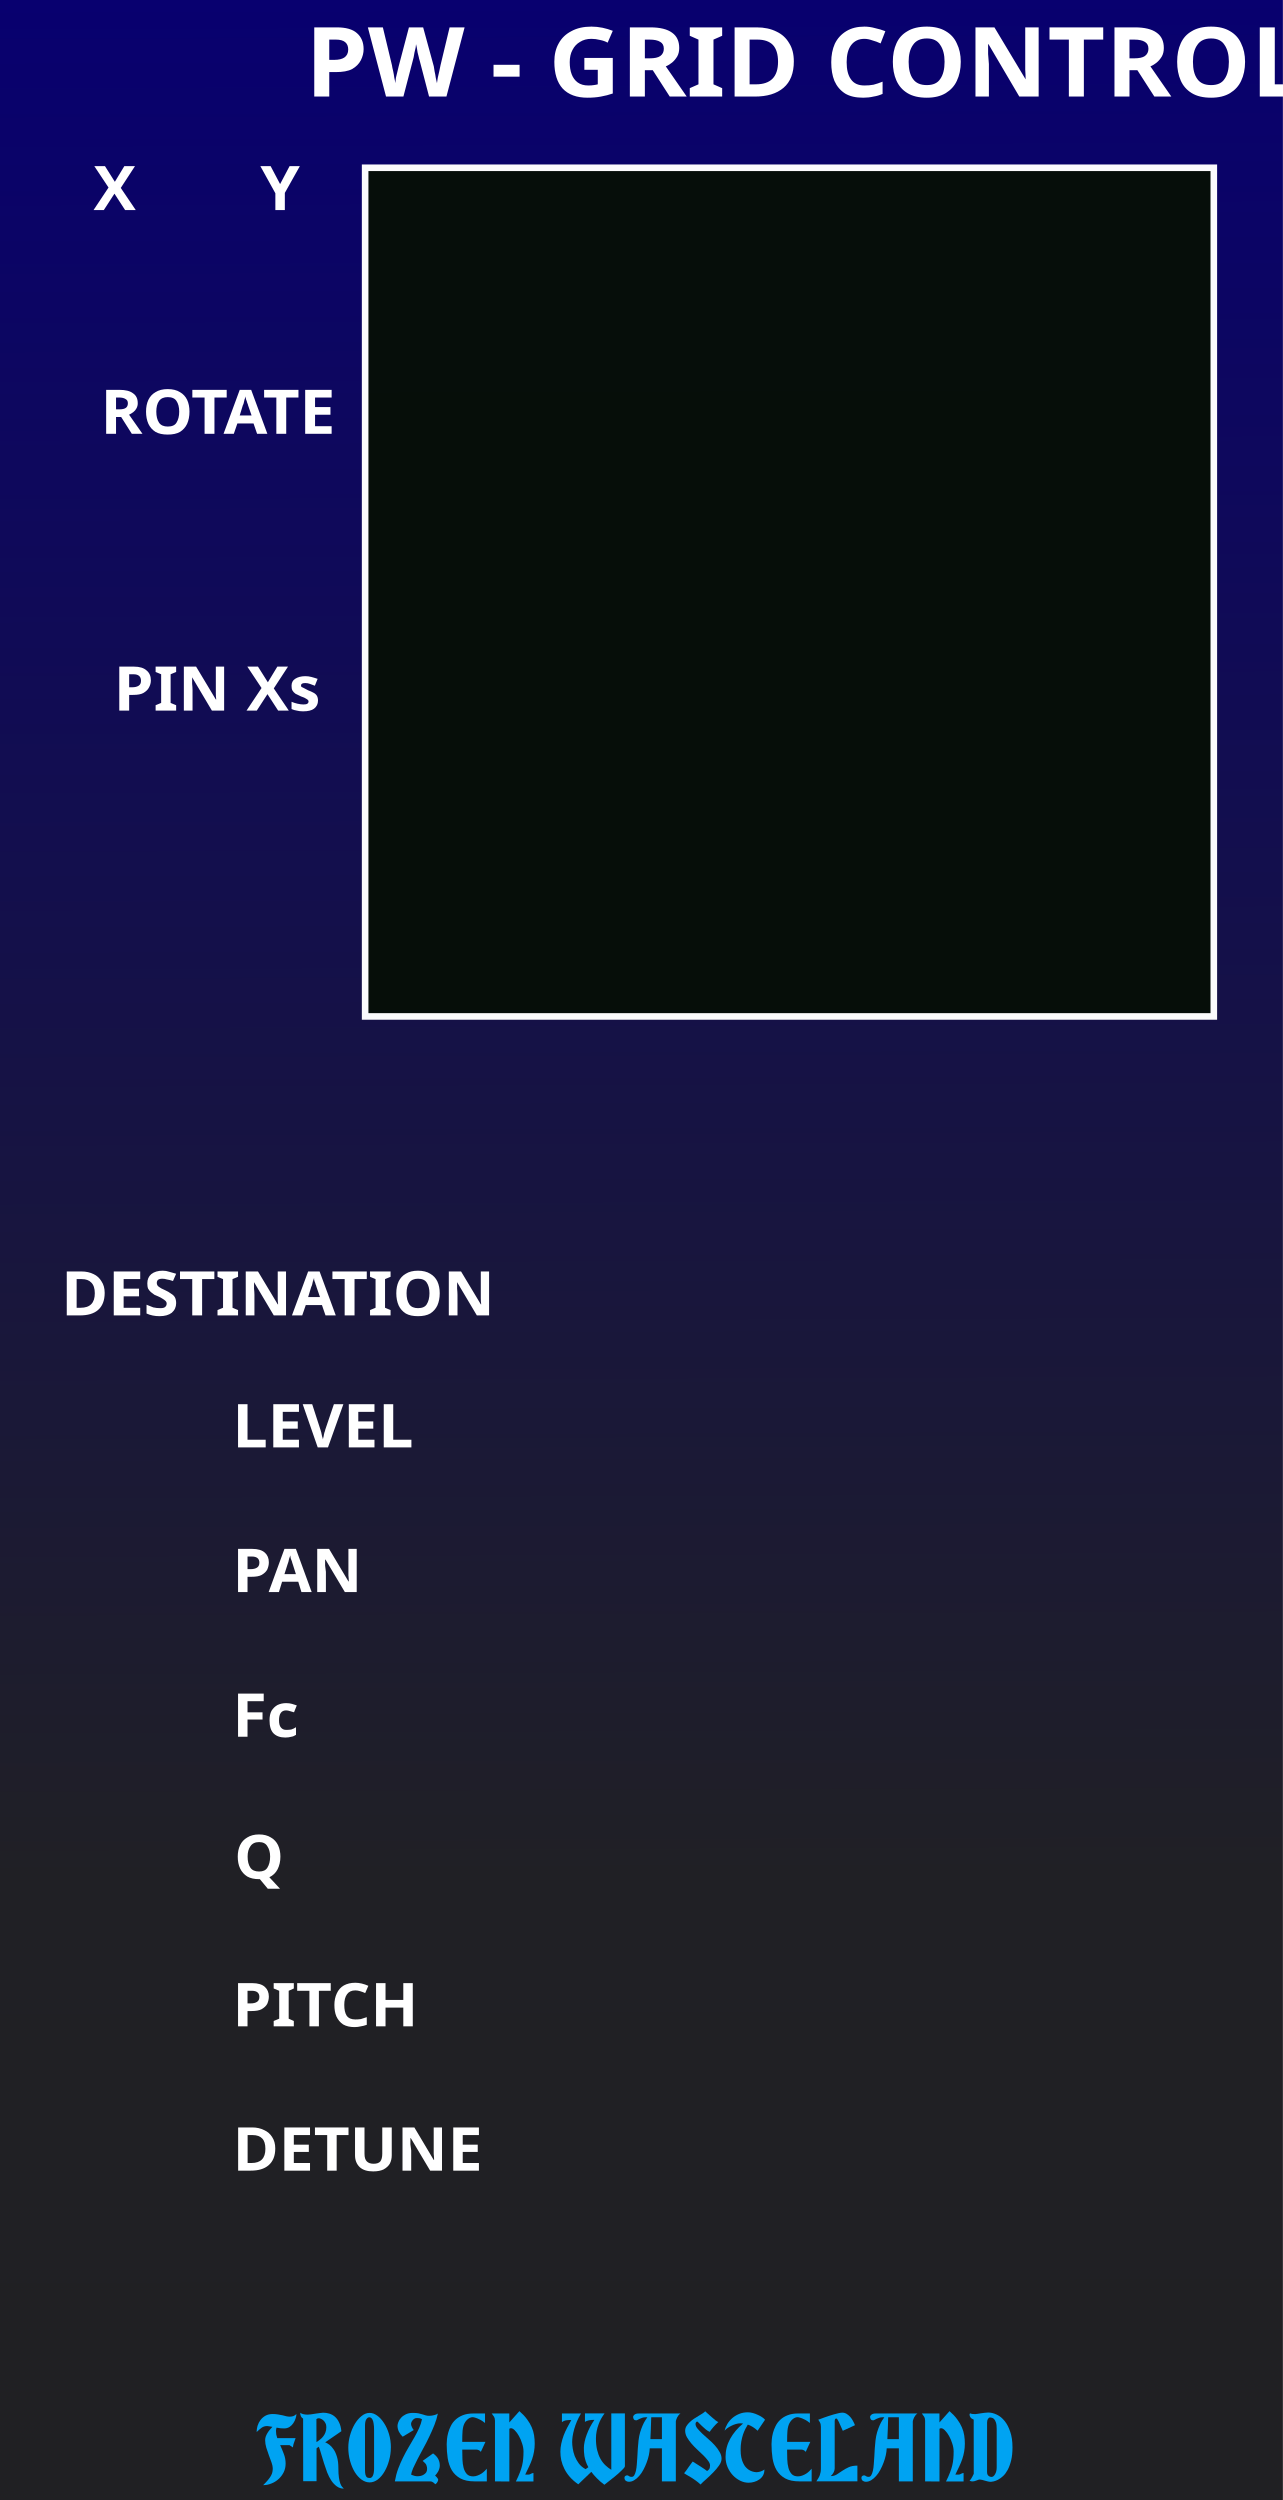
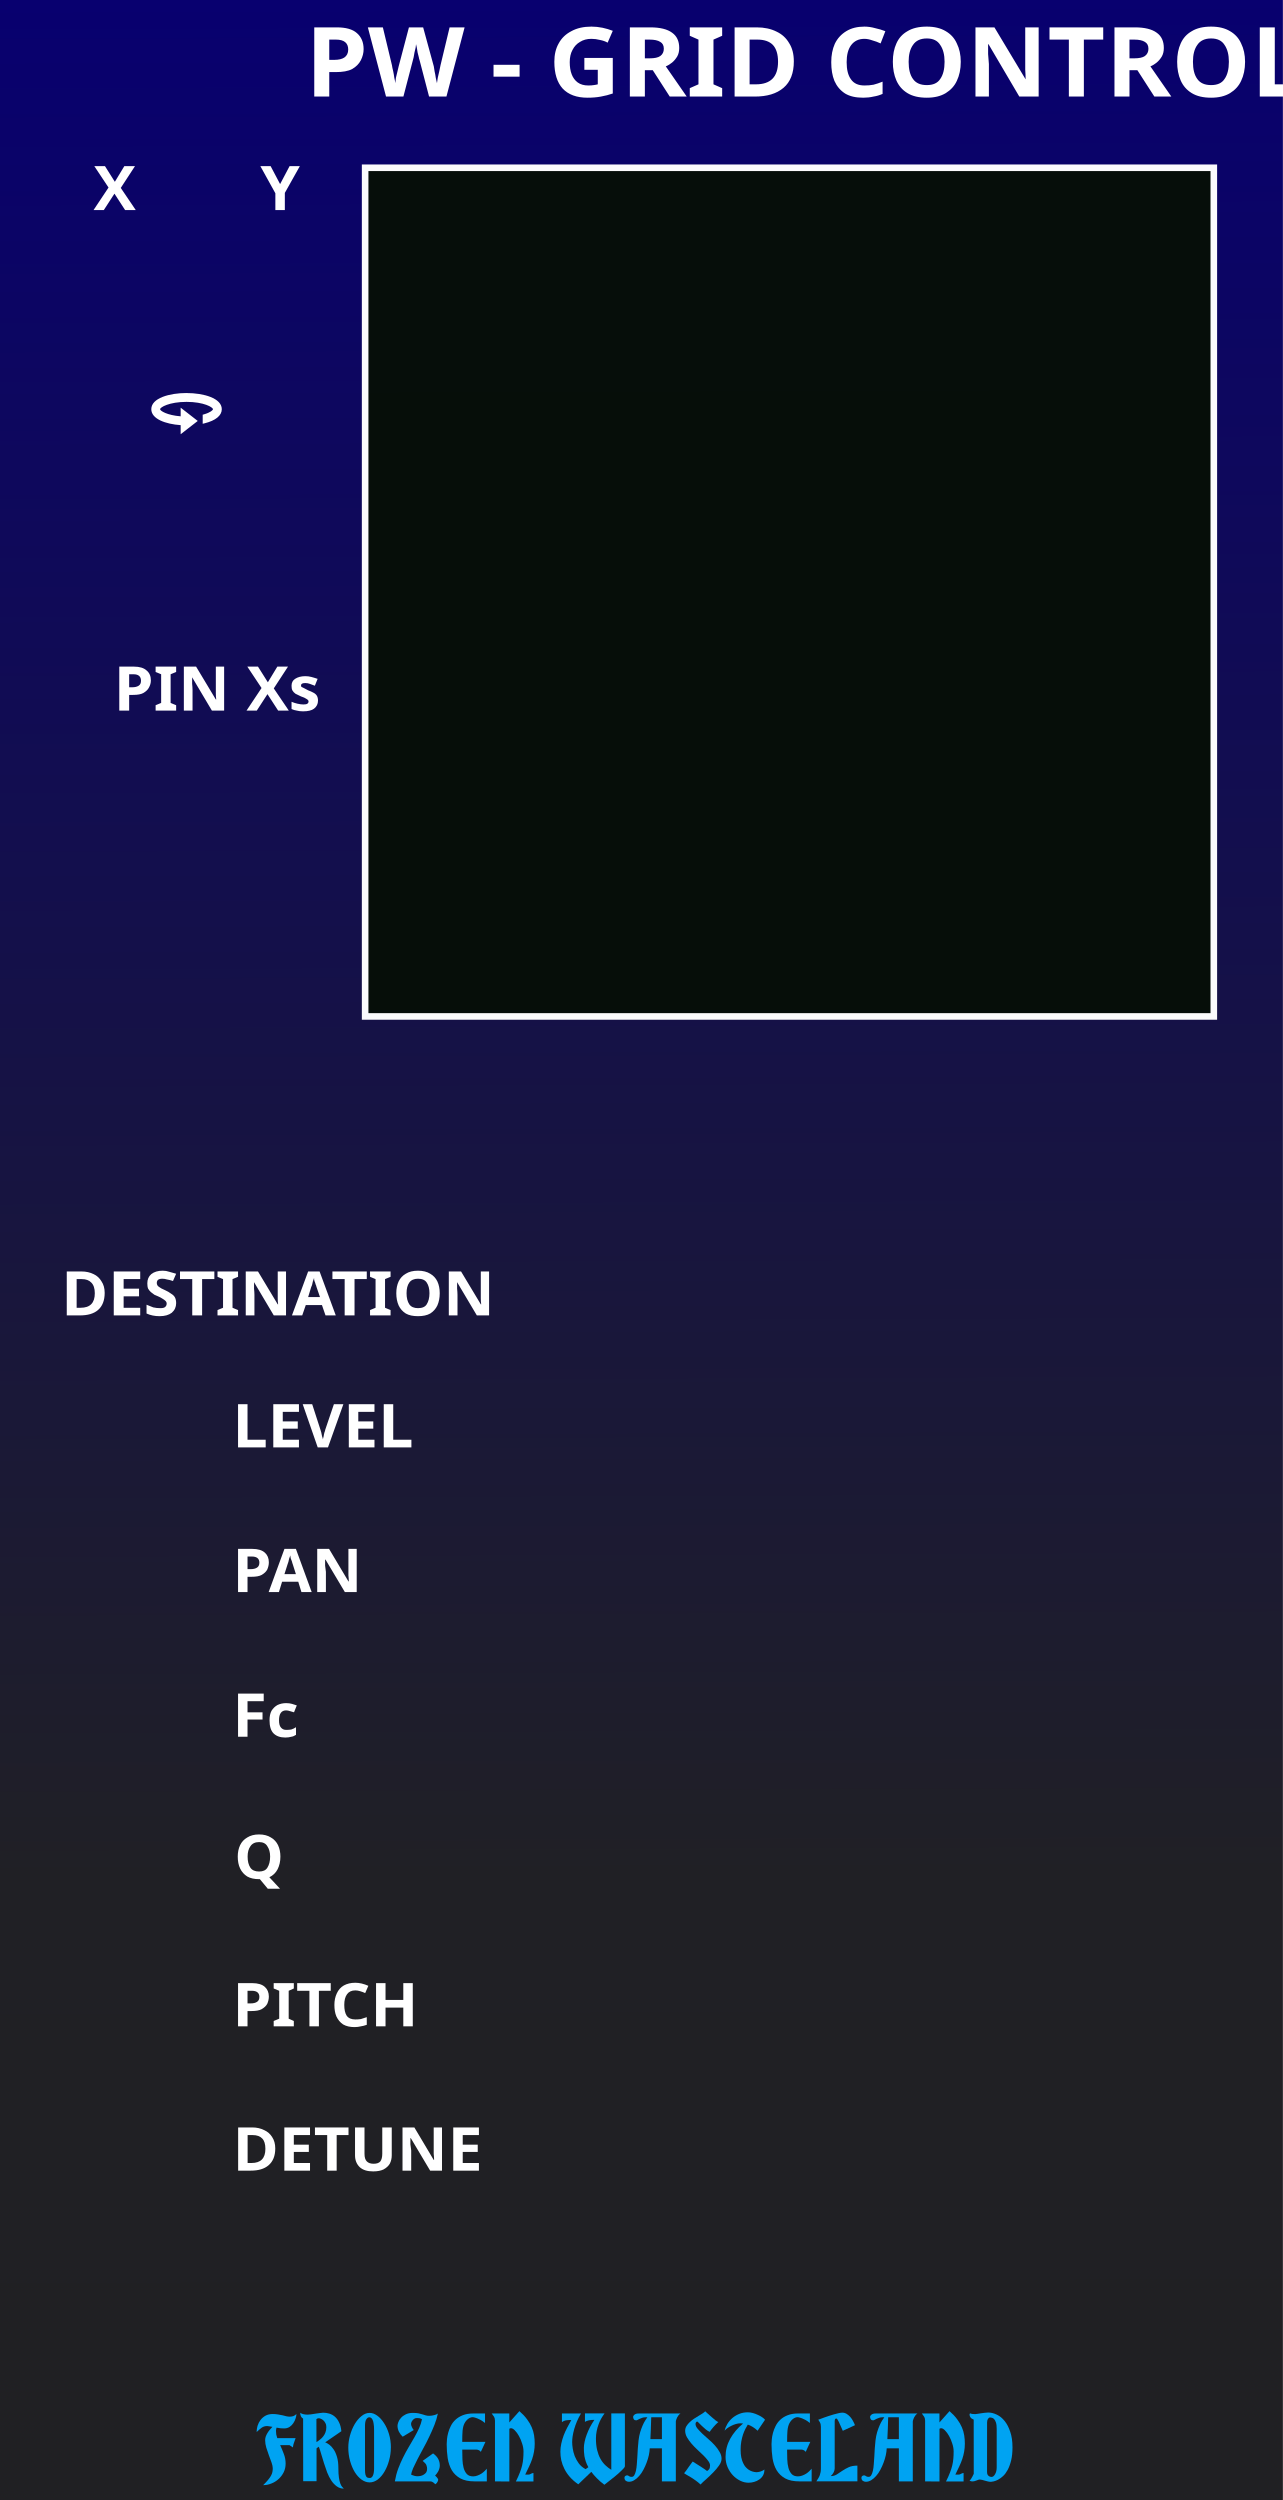
<svg xmlns="http://www.w3.org/2000/svg" xmlns:xlink="http://www.w3.org/1999/xlink" width="195" height="380" viewBox="0 0 51.594 100.542" version="1.1" id="svg11003">
  <defs id="defs10997">
    <linearGradient id="linearGradient4047">
      <stop style="stop-color:#202022;stop-opacity:1;" offset="0" id="stop3387" />
      <stop style="stop-color:#202025;stop-opacity:1;" offset=".3" id="stop3388" />
      <stop style="stop-color:#08006f;stop-opacity:1;" offset="1" id="stop3389" />
    </linearGradient>
    <linearGradient xlink:href="#linearGradient4047" id="linearGradient4049" x1="35.418" y1="158.333" x2="35.22" y2="50.462" gradientUnits="userSpaceOnUse" gradientTransform="matrix(0.5408089,0,0,1.00145,16.09922,-0.1464835)" />
  </defs>
  <g id="layer1" transform="translate(-35.14631,-50.389)">
    <path id="path33493" d="M 35.146,50.389 H 86.74 V 150.931 H 35.146 Z m 0,0" style="fill:url(#linearGradient4049);fill-opacity:1;fill-rule:nonzero;stroke:none;stroke-width:0.315" />
    <g style="font-style:normal;font-weight:normal;font-size:3.528px;line-height:1.25;font-family:sans-serif;letter-spacing:0px;word-spacing:0px;fill:#ffffff;fill-opacity:1;stroke:none;stroke-width:0.265" id="text5097" transform="matrix(1.034483,0,0,1.00145,-1.287785,-0.1464835)" />
    <g style="font-style:normal;font-variant:normal;font-weight:bold;font-stretch:normal;font-size:3.528px;line-height:1.25;font-family:Consolas;-inkscape-font-specification:'Consolas Bold';text-align:center;letter-spacing:0px;word-spacing:0px;text-anchor:middle;fill:#ffffff;fill-opacity:1;stroke:none;stroke-width:0.265" id="text373" transform="matrix(1.034483,0,0,1.00145,-1.287785,-0.1464835)" />
    <g style="font-style:normal;font-variant:normal;font-weight:bold;font-stretch:normal;font-size:13.333px;line-height:1.25;font-family:Consolas;-inkscape-font-specification:'Consolas Bold';text-align:center;letter-spacing:0px;word-spacing:0px;text-anchor:middle;fill:#ffffff;fill-opacity:1;stroke:none" id="flowRoot250" transform="matrix(1.034483,0,0,1.00145,-1.287785,-0.1464835)" />
    <g style="font-style:normal;font-variant:normal;font-weight:bold;font-stretch:normal;font-size:13.333px;line-height:1.25;font-family:Consolas;-inkscape-font-specification:'Consolas Bold';text-align:center;letter-spacing:0px;word-spacing:0px;text-anchor:middle;fill:#ffffff;fill-opacity:1;stroke:none" id="flowRoot53665" transform="matrix(1.034483,0,0,1.00145,-1.287785,-0.1464835)" />
    <g style="font-style:normal;font-variant:normal;font-weight:bold;font-stretch:normal;font-size:3.528px;line-height:1.25;font-family:Consolas;-inkscape-font-specification:'Consolas Bold';text-align:center;letter-spacing:0px;word-spacing:0px;text-anchor:middle;fill:#ffffff;fill-opacity:1;stroke:none;stroke-width:0.265" id="text53994" transform="matrix(1.034483,0,0,1.00145,-1.287785,-0.1464835)" />
    <g aria-label="FROZEN WASTELAND" style="font-style:normal;font-variant:normal;font-weight:bold;font-stretch:normal;font-size:3.528px;line-height:1.25;font-family:Consolas;-inkscape-font-specification:'Consolas Bold';text-align:start;letter-spacing:0px;word-spacing:0px;text-anchor:start;fill:#00a3f2;fill-opacity:1;stroke:none;stroke-width:0.265" id="text3885-7" transform="matrix(1.034483,0,0,1.00145,-34.94113,-0.1464835)">
      <path d="m 77.984,150.26 q 0.12,-0.12 0.191,-0.212 0.074,-0.092 0.113,-0.169 0.042,-0.078 0.053,-0.145 0.014,-0.071 0.014,-0.148 0,-0.095 -0.046,-0.229 -0.046,-0.134 -0.102,-0.286 -0.056,-0.152 -0.102,-0.31 -0.046,-0.159 -0.046,-0.303 0,-0.078 0.025,-0.152 0.028,-0.074 0.067,-0.141 0.042,-0.071 0.092,-0.131 0.049,-0.064 0.099,-0.113 -0.071,-0.014 -0.123,-0.021 -0.053,-0.011 -0.078,-0.011 -0.131,0 -0.222,0.071 -0.088,0.067 -0.191,0.169 0,-0.12 0.035,-0.247 0.039,-0.131 0.116,-0.236 0.078,-0.106 0.194,-0.173 0.12,-0.067 0.282,-0.067 0.113,0 0.208,0.018 0.099,0.014 0.18,0.035 0.081,0.021 0.148,0.039 0.067,0.014 0.12,0.014 0.081,0 0.141,-0.021 0.064,-0.025 0.123,-0.085 0,0.078 -0.032,0.176 -0.028,0.099 -0.088,0.191 -0.056,0.088 -0.148,0.152 -0.092,0.06 -0.212,0.06 -0.06,0 -0.138,-0.007 -0.074,-0.011 -0.155,-0.025 -0.007,0.025 -0.011,0.046 -0.004,0.021 -0.007,0.039 -0.004,0.021 -0.004,0.039 0,0.078 0.011,0.152 0.014,0.07 0.039,0.145 h 0.713 l -0.081,0.24 q -0.011,0.046 -0.014,0.067 -0.004,0.021 -0.011,0.067 l -0.131,-0.092 h -0.363 q 0.078,0.176 0.145,0.36 0.067,0.18 0.067,0.385 0,0.183 -0.074,0.342 -0.074,0.155 -0.198,0.272 -0.12,0.116 -0.279,0.18 -0.155,0.067 -0.321,0.067 z" style="font-style:normal;font-variant:normal;font-weight:normal;font-stretch:normal;font-family:'Bradley Gratis';-inkscape-font-specification:'Bradley Gratis';text-align:start;text-anchor:start;stroke-width:0.265" id="path7125" />
      <path d="m 80.054,148.532 q 0.071,-0.042 0.138,-0.099 0.071,-0.056 0.123,-0.127 0.056,-0.071 0.088,-0.162 0.035,-0.095 0.035,-0.212 0,-0.099 -0.039,-0.166 -0.035,-0.071 -0.085,-0.113 -0.049,-0.042 -0.099,-0.06 -0.046,-0.018 -0.071,-0.018 -0.028,0 -0.053,0.011 -0.021,0.011 -0.039,0.025 z m -0.519,-0.942 q -0.113,-0.064 -0.113,-0.236 0.032,0.032 0.113,0.056 0.081,0.021 0.173,0.021 0.046,0 0.131,-0.011 0.085,-0.014 0.173,-0.028 0.092,-0.014 0.173,-0.025 0.085,-0.014 0.131,-0.014 0.116,0 0.233,0.035 0.116,0.035 0.215,0.12 0.099,0.085 0.166,0.229 0.071,0.141 0.092,0.36 l -0.628,0.445 q 0.071,0.028 0.159,0.095 0.088,0.067 0.166,0.187 0.081,0.12 0.134,0.307 0.053,0.183 0.053,0.452 0,0.233 0.021,0.377 0.021,0.145 0.053,0.233 0.032,0.088 0.067,0.131 0.039,0.046 0.071,0.078 -0.155,0 -0.275,-0.092 -0.12,-0.088 -0.212,-0.233 -0.092,-0.145 -0.162,-0.328 -0.067,-0.183 -0.123,-0.37 -0.056,-0.187 -0.106,-0.36 -0.046,-0.173 -0.095,-0.3 -0.025,0.018 -0.049,0.035 -0.021,0.014 -0.039,0.032 v 1.319 h -0.519 z" style="font-style:normal;font-variant:normal;font-weight:normal;font-stretch:normal;font-family:'Bradley Gratis';-inkscape-font-specification:'Bradley Gratis';text-align:start;text-anchor:start;stroke-width:0.265" id="path7127" />
      <path d="m 81.941,149.64 q 0,0.12 0.014,0.187 0.018,0.067 0.042,0.102 0.028,0.032 0.064,0.039 0.035,0.007 0.071,0.007 0.071,0 0.116,-0.095 0.046,-0.099 0.046,-0.3 v -1.531 q 0,-0.159 -0.018,-0.258 -0.014,-0.102 -0.042,-0.155 -0.025,-0.056 -0.06,-0.078 -0.032,-0.021 -0.064,-0.021 -0.067,0 -0.12,0.085 -0.049,0.081 -0.049,0.261 z m 1.005,-0.885 q 0,0.258 -0.067,0.508 -0.064,0.25 -0.176,0.448 -0.109,0.198 -0.261,0.321 -0.152,0.12 -0.321,0.12 -0.159,0 -0.31,-0.109 -0.148,-0.109 -0.265,-0.3 -0.113,-0.191 -0.183,-0.445 -0.071,-0.254 -0.071,-0.543 0,-0.236 0.064,-0.483 0.067,-0.25 0.18,-0.452 0.113,-0.201 0.265,-0.328 0.152,-0.131 0.321,-0.131 0.148,0 0.293,0.109 0.148,0.109 0.265,0.3 0.12,0.187 0.194,0.441 0.074,0.254 0.074,0.543 z" style="font-style:normal;font-variant:normal;font-weight:normal;font-stretch:normal;font-family:'Bradley Gratis';-inkscape-font-specification:'Bradley Gratis';text-align:start;text-anchor:start;stroke-width:0.265" id="path7129" />
      <path d="m 83.101,150.112 q 0.046,-0.272 0.131,-0.512 0.088,-0.24 0.194,-0.459 0.106,-0.219 0.219,-0.416 0.116,-0.201 0.219,-0.388 0.102,-0.187 0.18,-0.363 0.078,-0.18 0.113,-0.36 -0.028,-0.018 -0.067,-0.032 -0.035,-0.014 -0.138,-0.014 -0.053,0 -0.095,0.028 -0.039,0.025 -0.067,0.064 -0.028,0.035 -0.046,0.078 -0.014,0.039 -0.014,0.064 0,0.028 0.011,0.067 0.014,0.035 0.028,0.071 0.018,0.035 0.035,0.067 0.018,0.028 0.032,0.042 l -0.43,0.268 q -0.085,-0.081 -0.145,-0.198 -0.056,-0.12 -0.056,-0.24 0,-0.06 0.032,-0.148 0.032,-0.088 0.102,-0.169 0.071,-0.085 0.183,-0.141 0.116,-0.06 0.282,-0.06 0.131,0 0.219,0.018 0.088,0.018 0.155,0.042 0.067,0.021 0.123,0.039 0.06,0.018 0.134,0.018 0.046,0 0.099,-0.007 0.053,-0.007 0.099,-0.021 0.046,-0.014 0.081,-0.028 0.039,-0.018 0.06,-0.039 -0.042,0.222 -0.134,0.462 -0.092,0.24 -0.205,0.48 -0.109,0.24 -0.233,0.469 -0.12,0.229 -0.222,0.43 -0.099,0.198 -0.169,0.36 -0.067,0.159 -0.074,0.261 0.141,0.06 0.24,0.06 0.064,0 0.131,-0.014 0.067,-0.018 0.12,-0.053 0.056,-0.035 0.092,-0.088 0.035,-0.057 0.035,-0.134 0,-0.078 -0.018,-0.127 -0.014,-0.053 -0.039,-0.085 -0.025,-0.035 -0.056,-0.06 -0.032,-0.028 -0.06,-0.056 l 0.406,-0.3 q 0.141,0.106 0.201,0.226 0.06,0.12 0.06,0.261 0,0.067 -0.021,0.131 -0.018,0.06 -0.046,0.113 -0.025,0.049 -0.06,0.092 -0.032,0.042 -0.056,0.067 l 0.06,0.06 q 0.018,0.018 0.039,0.053 0.021,0.032 0.021,0.056 0,0.028 -0.025,0.081 -0.021,0.056 -0.088,0.099 -0.025,-0.032 -0.056,-0.057 -0.028,-0.021 -0.06,-0.039 -0.032,-0.018 -0.067,-0.018 z" style="font-style:normal;font-variant:normal;font-weight:normal;font-stretch:normal;font-family:'Bradley Gratis';-inkscape-font-specification:'Bradley Gratis';text-align:start;text-anchor:start;stroke-width:0.265" id="path7131" />
      <path d="m 86.607,147.385 v 0.381 q -0.039,-0.035 -0.102,-0.078 -0.06,-0.042 -0.131,-0.074 -0.067,-0.035 -0.134,-0.056 -0.067,-0.025 -0.113,-0.025 -0.085,0 -0.173,0.067 -0.088,0.067 -0.145,0.18 -0.056,0.109 -0.074,0.289 -0.014,0.176 -0.014,0.455 h 0.903 l -0.18,0.402 q -0.035,-0.053 -0.085,-0.071 -0.046,-0.021 -0.085,-0.021 H 85.722 q 0,0.201 0.007,0.395 0.007,0.191 0.046,0.342 0.042,0.152 0.127,0.247 0.085,0.092 0.243,0.092 0.085,0 0.166,-0.032 0.085,-0.032 0.155,-0.078 0.071,-0.049 0.123,-0.102 0.056,-0.053 0.088,-0.095 v 0.508 h -0.476 q -0.342,0 -0.554,-0.12 -0.212,-0.123 -0.332,-0.328 -0.116,-0.208 -0.159,-0.48 -0.039,-0.272 -0.039,-0.568 0,-0.074 0.011,-0.194 0.011,-0.123 0.046,-0.258 0.035,-0.138 0.102,-0.275 0.067,-0.141 0.18,-0.25 0.116,-0.113 0.286,-0.183 0.169,-0.071 0.409,-0.071 z" style="font-style:normal;font-variant:normal;font-weight:normal;font-stretch:normal;font-family:'Bradley Gratis';-inkscape-font-specification:'Bradley Gratis';text-align:start;text-anchor:start;stroke-width:0.265" id="path7133" />
      <path d="m 86.994,150.112 v -2.438 q 0,-0.099 -0.042,-0.166 -0.042,-0.071 -0.085,-0.123 h 0.684 v 0.36 l 0.392,-0.455 q 0.18,0.162 0.296,0.325 0.116,0.159 0.183,0.321 0.067,0.159 0.092,0.325 0.025,0.162 0.025,0.335 0,0.169 -0.028,0.325 -0.025,0.152 -0.074,0.3 -0.049,0.148 -0.12,0.3 -0.067,0.152 -0.148,0.318 h 0.127 q 0.046,0 0.095,-0.032 0.049,-0.032 0.099,-0.032 v 0.339 h -0.684 q 0.095,-0.194 0.152,-0.349 0.06,-0.155 0.092,-0.296 0.032,-0.141 0.042,-0.275 0.011,-0.134 0.011,-0.286 0,-0.152 -0.053,-0.314 -0.049,-0.166 -0.123,-0.303 -0.074,-0.138 -0.159,-0.226 -0.081,-0.088 -0.148,-0.088 -0.042,0 -0.067,0.021 v 2.117 z" style="font-style:normal;font-variant:normal;font-weight:normal;font-stretch:normal;font-family:'Bradley Gratis';-inkscape-font-specification:'Bradley Gratis';text-align:start;text-anchor:start;stroke-width:0.265" id="path7135" />
      <path d="m 90.232,150.229 q -0.191,-0.138 -0.325,-0.293 -0.134,-0.159 -0.215,-0.328 -0.081,-0.169 -0.12,-0.342 -0.035,-0.176 -0.035,-0.346 0,-0.166 0.035,-0.328 0.035,-0.166 0.092,-0.325 0.06,-0.162 0.138,-0.314 0.078,-0.155 0.159,-0.303 h -0.021 q -0.011,0 -0.025,0 -0.011,-0.004 -0.028,-0.004 -0.056,0 -0.138,0.014 -0.078,0.014 -0.152,0.071 v -0.346 h 0.741 q -0.092,0.159 -0.159,0.321 -0.064,0.159 -0.106,0.31 -0.039,0.148 -0.06,0.282 -0.018,0.131 -0.018,0.236 0,0.106 0.021,0.254 0.021,0.148 0.078,0.307 0.06,0.155 0.159,0.296 0.102,0.141 0.265,0.229 l 0.106,-0.078 q -0.064,-0.12 -0.099,-0.229 -0.035,-0.113 -0.053,-0.212 -0.014,-0.099 -0.018,-0.18 -0.004,-0.085 -0.004,-0.152 0,-0.109 0.028,-0.247 0.028,-0.138 0.081,-0.286 0.053,-0.148 0.127,-0.3 0.078,-0.152 0.173,-0.296 -0.134,0 -0.222,0.021 -0.085,0.021 -0.145,0.06 v -0.339 h 0.762 q -0.064,0.088 -0.127,0.201 -0.06,0.109 -0.106,0.24 -0.046,0.127 -0.074,0.272 -0.028,0.145 -0.028,0.296 0,0.258 0.046,0.459 0.046,0.198 0.127,0.349 0.081,0.152 0.191,0.261 0.109,0.109 0.233,0.187 v -2.265 h 0.529 v 2.12 q 0,0.025 -0.035,0.071 -0.035,0.042 -0.092,0.099 -0.053,0.057 -0.127,0.123 -0.071,0.064 -0.145,0.127 -0.176,0.148 -0.399,0.325 -0.173,-0.134 -0.296,-0.265 -0.123,-0.131 -0.212,-0.254 z" style="font-style:normal;font-variant:normal;font-weight:normal;font-stretch:normal;font-family:'Bradley Gratis';-inkscape-font-specification:'Bradley Gratis';text-align:start;text-anchor:start;stroke-width:0.265" id="path7137" />
      <path d="m 93.484,148.415 v -0.878 h -0.416 q -0.004,0.236 -0.014,0.469 -0.007,0.229 -0.018,0.409 z m 0.72,-1.03 q -0.039,0.028 -0.074,0.071 -0.032,0.042 -0.056,0.092 -0.021,0.046 -0.035,0.092 -0.014,0.042 -0.014,0.074 v 2.399 H 93.484 v -1.33 h -0.473 q -0.004,0.127 -0.035,0.279 -0.032,0.148 -0.088,0.3 -0.053,0.148 -0.127,0.289 -0.071,0.138 -0.162,0.243 -0.088,0.106 -0.191,0.169 -0.099,0.064 -0.208,0.064 -0.071,0 -0.123,-0.042 -0.049,-0.042 -0.049,-0.12 0,-0.049 0.032,-0.07 0.032,-0.025 0.067,-0.025 0.032,0 0.049,0.011 0.018,0.007 0.032,0.021 0.018,0.011 0.039,0.021 0.021,0.007 0.06,0.007 0.064,0 0.102,-0.064 0.039,-0.067 0.064,-0.176 0.025,-0.113 0.035,-0.258 0.014,-0.148 0.021,-0.31 0.007,-0.162 0.018,-0.328 0.011,-0.169 0.028,-0.325 0.021,-0.183 0.064,-0.335 0.046,-0.152 0.095,-0.268 0.049,-0.116 0.099,-0.198 0.049,-0.081 0.085,-0.131 h -0.078 q -0.067,0 -0.123,0.021 -0.056,0.018 -0.102,0.042 -0.042,0.021 -0.078,0.042 -0.032,0.018 -0.056,0.018 -0.06,0 -0.088,-0.042 -0.028,-0.042 -0.028,-0.095 0,-0.049 0.053,-0.092 0.056,-0.046 0.155,-0.046 z" style="font-style:normal;font-variant:normal;font-weight:normal;font-stretch:normal;font-family:'Bradley Gratis';-inkscape-font-specification:'Bradley Gratis';text-align:start;text-anchor:start;stroke-width:0.265" id="path7139" />
      <path d="m 94.984,150.236 q -0.081,-0.081 -0.187,-0.159 -0.102,-0.078 -0.201,-0.138 -0.095,-0.06 -0.169,-0.102 -0.071,-0.042 -0.081,-0.053 0.035,-0.042 0.088,-0.116 0.053,-0.078 0.102,-0.152 0.053,-0.074 0.092,-0.131 0.042,-0.06 0.053,-0.071 0.049,0.032 0.134,0.088 0.088,0.053 0.173,0.113 0.088,0.06 0.159,0.109 0.071,0.049 0.092,0.07 0.049,-0.028 0.081,-0.074 0.035,-0.046 0.035,-0.148 0,-0.088 -0.074,-0.187 -0.071,-0.099 -0.176,-0.208 -0.106,-0.109 -0.233,-0.229 -0.127,-0.12 -0.233,-0.247 -0.106,-0.127 -0.18,-0.258 -0.071,-0.131 -0.071,-0.268 0,-0.099 0.049,-0.183 0.053,-0.088 0.131,-0.162 0.078,-0.078 0.169,-0.138 0.095,-0.064 0.18,-0.116 0.088,-0.056 0.155,-0.099 0.067,-0.046 0.095,-0.081 0.021,0.018 0.092,0.088 0.074,0.067 0.159,0.145 0.085,0.078 0.159,0.138 0.078,0.06 0.102,0.06 -0.035,0.028 -0.088,0.085 -0.049,0.053 -0.102,0.113 -0.049,0.06 -0.092,0.116 -0.039,0.053 -0.056,0.081 -0.081,-0.035 -0.162,-0.106 -0.081,-0.071 -0.148,-0.138 -0.067,-0.067 -0.113,-0.116 -0.046,-0.053 -0.06,-0.053 -0.028,0 -0.049,0.032 -0.018,0.028 -0.018,0.067 0,0.085 0.074,0.18 0.078,0.095 0.187,0.205 0.113,0.106 0.243,0.226 0.134,0.116 0.243,0.243 0.113,0.127 0.187,0.265 0.078,0.134 0.078,0.275 0,0.127 -0.095,0.268 -0.095,0.141 -0.229,0.282 -0.131,0.138 -0.268,0.265 -0.138,0.123 -0.226,0.219 z" style="font-style:normal;font-variant:normal;font-weight:normal;font-stretch:normal;font-family:'Bradley Gratis';-inkscape-font-specification:'Bradley Gratis';text-align:start;text-anchor:start;stroke-width:0.265" id="path7141" />
      <path d="m 97.469,149.636 q 0,0.138 -0.056,0.24 -0.056,0.099 -0.148,0.162 -0.088,0.064 -0.198,0.095 -0.109,0.032 -0.215,0.032 -0.166,0 -0.325,-0.081 -0.159,-0.081 -0.286,-0.219 -0.127,-0.141 -0.205,-0.328 -0.078,-0.191 -0.078,-0.409 0,-0.392 0.18,-0.727 0.18,-0.339 0.501,-0.614 -0.028,-0.004 -0.053,-0.004 -0.021,-0.004 -0.046,-0.004 -0.085,0 -0.18,0.028 -0.095,0.028 -0.18,0.074 -0.085,0.042 -0.155,0.095 -0.067,0.053 -0.102,0.099 0.028,-0.138 0.106,-0.272 0.078,-0.134 0.194,-0.236 0.116,-0.102 0.268,-0.166 0.152,-0.064 0.332,-0.064 0.092,0 0.194,0.028 0.102,0.028 0.194,0.074 0.095,0.042 0.169,0.095 0.074,0.053 0.113,0.102 l -0.289,0.441 q -0.176,-0.173 -0.381,-0.247 -0.046,0.074 -0.095,0.176 -0.049,0.099 -0.092,0.226 -0.039,0.127 -0.067,0.282 -0.025,0.152 -0.025,0.332 0,0.169 0.025,0.3 0.028,0.131 0.071,0.226 0.042,0.095 0.095,0.159 0.056,0.064 0.113,0.106 0.134,0.095 0.307,0.106 0.071,0 0.162,-0.028 0.095,-0.032 0.152,-0.081 z" style="font-style:normal;font-variant:normal;font-weight:normal;font-stretch:normal;font-family:'Bradley Gratis';-inkscape-font-specification:'Bradley Gratis';text-align:start;text-anchor:start;stroke-width:0.265" id="path7143" />
      <path d="m 99.237,147.385 v 0.381 q -0.039,-0.035 -0.102,-0.078 -0.06,-0.042 -0.131,-0.074 -0.067,-0.035 -0.134,-0.056 -0.067,-0.025 -0.113,-0.025 -0.085,0 -0.173,0.067 -0.088,0.067 -0.145,0.18 -0.056,0.109 -0.074,0.289 -0.014,0.176 -0.014,0.455 h 0.903 l -0.18,0.402 q -0.035,-0.053 -0.085,-0.071 -0.046,-0.021 -0.085,-0.021 h -0.554 q 0,0.201 0.007,0.395 0.007,0.191 0.046,0.342 0.042,0.152 0.127,0.247 0.085,0.092 0.243,0.092 0.085,0 0.166,-0.032 0.085,-0.032 0.155,-0.078 0.071,-0.049 0.123,-0.102 0.056,-0.053 0.088,-0.095 v 0.508 h -0.476 q -0.342,0 -0.554,-0.12 -0.212,-0.123 -0.332,-0.328 -0.116,-0.208 -0.159,-0.48 -0.039,-0.272 -0.039,-0.568 0,-0.074 0.011,-0.194 0.011,-0.123 0.046,-0.258 0.035,-0.138 0.102,-0.275 0.067,-0.141 0.18,-0.25 0.116,-0.113 0.286,-0.183 0.169,-0.071 0.409,-0.071 z" style="font-style:normal;font-variant:normal;font-weight:normal;font-stretch:normal;font-family:'Bradley Gratis';-inkscape-font-specification:'Bradley Gratis';text-align:start;text-anchor:start;stroke-width:0.265" id="path7145" />
      <path d="m 100.516,148.08 q -0.088,-0.212 -0.152,-0.353 -0.064,-0.141 -0.099,-0.141 -0.039,0 -0.053,0.035 -0.011,0.032 -0.011,0.056 v 1.912 q 0,0.078 -0.042,0.162 -0.042,0.085 -0.113,0.148 0.131,0 0.233,-0.064 0.102,-0.067 0.212,-0.145 0.113,-0.081 0.25,-0.145 0.138,-0.067 0.342,-0.067 v 0.631 h -1.595 q 0.046,-0.067 0.078,-0.127 0.035,-0.06 0.056,-0.12 0.021,-0.06 0.032,-0.127 0.011,-0.067 0.011,-0.148 v -1.669 q 0,-0.113 -0.042,-0.183 -0.042,-0.074 -0.06,-0.102 0.014,-0.004 0.071,-0.025 0.06,-0.025 0.145,-0.056 0.085,-0.032 0.187,-0.067 0.102,-0.035 0.201,-0.064 0.099,-0.032 0.187,-0.049 0.088,-0.021 0.145,-0.021 0.088,0 0.166,0.049 0.078,0.049 0.141,0.123 0.064,0.074 0.109,0.166 0.046,0.088 0.074,0.166 z" style="font-style:normal;font-variant:normal;font-weight:normal;font-stretch:normal;font-family:'Bradley Gratis';-inkscape-font-specification:'Bradley Gratis';text-align:start;text-anchor:start;stroke-width:0.265" id="path7147" />
      <path d="m 102.696,148.415 v -0.878 h -0.416 q -0.004,0.236 -0.014,0.469 -0.007,0.229 -0.018,0.409 z m 0.72,-1.03 q -0.039,0.028 -0.074,0.071 -0.032,0.042 -0.056,0.092 -0.021,0.046 -0.035,0.092 -0.014,0.042 -0.014,0.074 v 2.399 H 102.696 v -1.33 h -0.473 q -0.004,0.127 -0.035,0.279 -0.032,0.148 -0.088,0.3 -0.053,0.148 -0.127,0.289 -0.07,0.138 -0.162,0.243 -0.088,0.106 -0.191,0.169 -0.099,0.064 -0.208,0.064 -0.071,0 -0.123,-0.042 -0.049,-0.042 -0.049,-0.12 0,-0.049 0.032,-0.07 0.032,-0.025 0.067,-0.025 0.032,0 0.049,0.011 0.018,0.007 0.032,0.021 0.018,0.011 0.039,0.021 0.021,0.007 0.06,0.007 0.064,0 0.102,-0.064 0.039,-0.067 0.064,-0.176 0.025,-0.113 0.035,-0.258 0.014,-0.148 0.021,-0.31 0.007,-0.162 0.018,-0.328 0.011,-0.169 0.028,-0.325 0.021,-0.183 0.064,-0.335 0.046,-0.152 0.095,-0.268 0.049,-0.116 0.099,-0.198 0.049,-0.081 0.085,-0.131 h -0.078 q -0.067,0 -0.123,0.021 -0.056,0.018 -0.102,0.042 -0.042,0.021 -0.078,0.042 -0.032,0.018 -0.056,0.018 -0.06,0 -0.088,-0.042 -0.028,-0.042 -0.028,-0.095 0,-0.049 0.053,-0.092 0.056,-0.046 0.155,-0.046 z" style="font-style:normal;font-variant:normal;font-weight:normal;font-stretch:normal;font-family:'Bradley Gratis';-inkscape-font-specification:'Bradley Gratis';text-align:start;text-anchor:start;stroke-width:0.265" id="path7149" />
      <path d="m 103.716,150.112 v -2.438 q 0,-0.099 -0.042,-0.166 -0.042,-0.071 -0.085,-0.123 h 0.684 v 0.36 l 0.392,-0.455 q 0.18,0.162 0.296,0.325 0.116,0.159 0.183,0.321 0.067,0.159 0.092,0.325 0.025,0.162 0.025,0.335 0,0.169 -0.028,0.325 -0.025,0.152 -0.074,0.3 -0.049,0.148 -0.12,0.3 -0.067,0.152 -0.148,0.318 h 0.127 q 0.046,0 0.095,-0.032 0.049,-0.032 0.099,-0.032 v 0.339 h -0.684 q 0.095,-0.194 0.152,-0.349 0.06,-0.155 0.092,-0.296 0.032,-0.141 0.042,-0.275 0.011,-0.134 0.011,-0.286 0,-0.152 -0.053,-0.314 -0.049,-0.166 -0.123,-0.303 -0.074,-0.138 -0.159,-0.226 -0.081,-0.088 -0.148,-0.088 -0.042,0 -0.067,0.021 v 2.117 z" style="font-style:normal;font-variant:normal;font-weight:normal;font-stretch:normal;font-family:'Bradley Gratis';-inkscape-font-specification:'Bradley Gratis';text-align:start;text-anchor:start;stroke-width:0.265" id="path7151" />
      <path d="m 105.605,147.632 q -0.092,-0.039 -0.127,-0.095 -0.035,-0.056 -0.035,-0.106 0,-0.042 0.028,-0.053 0.028,0.018 0.078,0.025 0.049,0.007 0.113,0.007 0.032,0 0.088,-0.011 0.06,-0.011 0.131,-0.021 0.071,-0.011 0.145,-0.021 0.078,-0.011 0.145,-0.011 0.162,0 0.332,0.085 0.169,0.081 0.303,0.254 0.134,0.169 0.219,0.434 0.088,0.261 0.088,0.624 0,0.307 -0.053,0.529 -0.053,0.222 -0.134,0.377 -0.081,0.155 -0.18,0.25 -0.099,0.092 -0.194,0.145 -0.092,0.049 -0.169,0.067 -0.074,0.018 -0.109,0.018 -0.053,0 -0.113,-0.014 -0.06,-0.014 -0.12,-0.032 -0.057,-0.018 -0.109,-0.032 -0.049,-0.014 -0.085,-0.014 -0.039,0 -0.07,0.014 -0.032,0.011 -0.067,0.025 -0.032,0.011 -0.071,0.025 -0.039,0.011 -0.088,0.011 -0.018,0 -0.039,-0.004 -0.018,-0.004 -0.035,-0.011 -0.018,-0.007 -0.035,-0.018 0.028,-0.018 0.056,-0.06 0.028,-0.046 0.053,-0.095 0.028,-0.053 0.056,-0.116 z m 0.519,2.103 q 0,0.074 0.025,0.116 0.028,0.039 0.06,0.057 0.039,0.021 0.085,0.025 0.081,0 0.141,-0.109 0.064,-0.109 0.064,-0.279 v -1.549 q 0,-0.166 -0.032,-0.258 -0.032,-0.092 -0.074,-0.134 -0.042,-0.042 -0.085,-0.049 -0.042,-0.011 -0.067,-0.011 -0.042,0 -0.081,0.056 -0.035,0.057 -0.035,0.148 z" style="font-style:normal;font-variant:normal;font-weight:normal;font-stretch:normal;font-family:'Bradley Gratis';-inkscape-font-specification:'Bradley Gratis';text-align:start;text-anchor:start;stroke-width:0.265" id="path7153" />
    </g>
    <flowRoot xml:space="preserve" id="flowRoot2363" style="font-style:normal;font-variant:normal;font-weight:bold;font-stretch:normal;font-size:13.333px;line-height:1.25;font-family:Consolas;-inkscape-font-specification:'Consolas Bold';text-align:center;letter-spacing:0px;word-spacing:0px;text-anchor:middle;fill:#000000;fill-opacity:1;stroke:none" transform="matrix(1.034483,0,0,1.00145,-1.287785,-0.1464835)">
      <flowRegion id="flowRegion2365">
        <rect id="rect2367" width="268.669" height="29.026" x="-27.546" y="158.641" />
      </flowRegion>
      <flowPara id="flowPara2369" />
    </flowRoot>
    <text xml:space="preserve" style="font-style:normal;font-variant:normal;font-weight:bold;font-stretch:normal;font-size:3.591px;line-height:1.25;font-family:Consolas;-inkscape-font-specification:'Consolas Bold';text-align:start;letter-spacing:0px;word-spacing:0px;text-anchor:start;fill:#ffffff;fill-opacity:1;stroke:none;stroke-width:0.269" x="46.658" y="55.159" id="text3885" transform="scale(1.016359,0.9839046)">
      <tspan x="46.658" y="55.159" style="font-style:normal;font-variant:normal;font-weight:bold;font-stretch:normal;font-size:3.95px;font-family:Homenaje;-inkscape-font-specification:'Homenaje Bold';text-align:start;text-anchor:start;fill:#ffffff;fill-opacity:1;stroke-width:0.269" id="tspan1013">PW - GRID CONTROL</tspan>
    </text>
    <text xml:space="preserve" style="font-style:normal;font-variant:normal;font-weight:bold;font-stretch:normal;font-size:3.591px;line-height:1.25;font-family:Calibri;-inkscape-font-specification:'Calibri Bold';letter-spacing:0px;word-spacing:0px;fill:#ffffff;fill-opacity:1;stroke:none;stroke-width:0.269" x="38.28" y="59.798" id="text5443-7-5-4" transform="scale(1.016359,0.9839046)">
      <tspan id="tspan5441-1-6-3" x="38.28" y="59.798" style="font-style:normal;font-variant:normal;font-weight:bold;font-stretch:normal;font-size:2.513px;font-family:Homenaje;-inkscape-font-specification:'Homenaje Bold';stroke-width:0.269">X</tspan>
    </text>
    <text xml:space="preserve" style="font-style:normal;font-variant:normal;font-weight:bold;font-stretch:normal;font-size:3.591px;line-height:1.25;font-family:'Labtop Secundo Superwide';-inkscape-font-specification:'Labtop Secundo Superwide Bold';text-align:center;letter-spacing:0px;word-spacing:0px;text-anchor:middle;fill:#000000;fill-opacity:1;stroke:none;stroke-width:0.269" x="70.401" y="137.097" id="text993" transform="scale(1.016359,0.9839046)">
      <tspan id="tspan991" x="70.401" y="140.335" style="stroke-width:0.269" />
    </text>
    <text xml:space="preserve" style="font-style:normal;font-variant:normal;font-weight:bold;font-stretch:normal;font-size:3.591px;line-height:1.25;font-family:'Labtop Secundo Superwide';-inkscape-font-specification:'Labtop Secundo Superwide Bold';text-align:center;letter-spacing:0px;word-spacing:0px;text-anchor:middle;fill:#ff04ff;fill-opacity:1;stroke:none;stroke-width:0.269" x="97.632" y="115.007" id="text1267" transform="scale(1.016359,0.9839046)">
      <tspan id="tspan1265" x="97.632" y="118.246" style="fill:#ff04ff;fill-opacity:1;stroke-width:0.269" />
    </text>
    <text xml:space="preserve" style="font-style:normal;font-variant:normal;font-weight:bold;font-stretch:normal;font-size:3.591px;line-height:1.25;font-family:'Labtop Secundo Superwide';-inkscape-font-specification:'Labtop Secundo Superwide Bold';text-align:center;letter-spacing:0px;word-spacing:0px;text-anchor:middle;fill:#ffffff;fill-opacity:1;stroke:none;stroke-width:0.269" x="103.535" y="113.96" id="text1271" transform="scale(1.016359,0.9839046)">
      <tspan id="tspan1269" x="103.535" y="117.198" style="fill:#ffffff;fill-opacity:1;stroke-width:0.269" />
    </text>
    <text xml:space="preserve" style="font-style:normal;font-variant:normal;font-weight:bold;font-stretch:normal;font-size:3.591px;line-height:1.25;font-family:'Labtop Secundo Superwide';-inkscape-font-specification:'Labtop Secundo Superwide Bold';text-align:center;letter-spacing:0px;word-spacing:0px;text-anchor:middle;fill:#000000;fill-opacity:1;stroke:none;stroke-width:0.269" x="103.63" y="113.865" id="text1275" transform="scale(1.016359,0.9839046)">
      <tspan id="tspan1273" x="103.63" y="117.103" style="stroke-width:0.269" />
    </text>
    <text xml:space="preserve" style="font-style:normal;font-variant:normal;font-weight:bold;font-stretch:normal;font-size:3.591px;line-height:1.25;font-family:Homenaje;-inkscape-font-specification:'Homenaje Bold';letter-spacing:0px;word-spacing:0px;fill:#ffffff;fill-opacity:1;stroke:none;stroke-width:0.269" x="44.881" y="59.798" id="text5443-7-5-4-3" transform="scale(1.016359,0.9839046)">
      <tspan id="tspan5441-1-6-3-0" x="44.881" y="59.798" style="font-style:normal;font-variant:normal;font-weight:bold;font-stretch:normal;font-size:2.513px;font-family:Homenaje;-inkscape-font-specification:'Homenaje Bold';stroke-width:0.269">Y</tspan>
    </text>
    <text xml:space="preserve" style="font-style:normal;font-variant:normal;font-weight:bold;font-stretch:normal;font-size:3.591px;line-height:1.25;font-family:Homenaje;-inkscape-font-specification:'Homenaje Bold';letter-spacing:0px;word-spacing:0px;fill:#ffffff;fill-opacity:1;stroke:none;stroke-width:0.269" x="39.083" y="80.256" id="text5443-7-5-4-7" transform="scale(1.016359,0.9839046)">
      <tspan id="tspan5441-1-6-3-7" x="39.083" y="80.256" style="font-style:normal;font-variant:normal;font-weight:bold;font-stretch:normal;font-size:2.513px;font-family:Homenaje;-inkscape-font-specification:'Homenaje Bold';stroke-width:0.269">PIN Xs</tspan>
    </text>
    <text xml:space="preserve" style="font-style:normal;font-variant:normal;font-weight:bold;font-stretch:normal;font-size:3.591px;line-height:1.25;font-family:Homenaje;-inkscape-font-specification:'Homenaje Bold';letter-spacing:0px;word-spacing:0px;fill:#ffffff;fill-opacity:1;stroke:none;stroke-width:0.269" x="43.783" y="110.374" id="text5443-7-5-4-6" transform="scale(1.016359,0.9839046)">
      <tspan id="tspan5441-1-6-3-2" x="43.783" y="110.374" style="font-style:normal;font-variant:normal;font-weight:bold;font-stretch:normal;font-size:2.469px;font-family:Homenaje;-inkscape-font-specification:'Homenaje Bold';stroke-width:0.269">LEVEL</tspan>
    </text>
    <text xml:space="preserve" style="font-style:normal;font-variant:normal;font-weight:bold;font-stretch:normal;font-size:3.591px;line-height:1.25;font-family:'Labtop Secundo Superwide';-inkscape-font-specification:'Labtop Secundo Superwide Bold';text-align:center;letter-spacing:0px;word-spacing:0px;text-anchor:middle;fill:#000000;fill-opacity:1;stroke:none;stroke-width:0.269" x="80.589" y="113.96" id="text1475" transform="scale(1.016359,0.9839046)">
      <tspan id="tspan1473" x="80.589" y="117.198" style="stroke-width:0.269" />
    </text>
    <text xml:space="preserve" style="font-style:normal;font-variant:normal;font-weight:bold;font-stretch:normal;font-size:3.591px;line-height:1.25;font-family:Homenaje;-inkscape-font-specification:'Homenaje Bold';letter-spacing:0px;word-spacing:0px;fill:#ffffff;fill-opacity:1;stroke:none;stroke-width:0.269" x="37.003" y="104.978" id="text5443-7-5-4-7-4" transform="scale(1.016359,0.9839046)">
      <tspan id="tspan5441-1-6-3-7-6" x="37.003" y="104.978" style="font-style:normal;font-variant:normal;font-weight:bold;font-stretch:normal;font-size:2.513px;font-family:Homenaje;-inkscape-font-specification:'Homenaje Bold';stroke-width:0.269">DESTINATION</tspan>
    </text>
    <path style="opacity:0.981;fill:#060e08;fill-opacity:1;stroke:#ffffff;stroke-width:0.265;stroke-miterlimit:4;stroke-dasharray:none;stroke-opacity:1" d="M 49.831,57.136 H 83.962 V 91.267 H 49.831 Z" id="rect4936-0-8" />
    <text xml:space="preserve" style="font-style:normal;font-variant:normal;font-weight:bold;font-stretch:normal;font-size:3.591px;line-height:1.25;font-family:Homenaje;-inkscape-font-specification:'Homenaje Bold';letter-spacing:0px;word-spacing:0px;fill:#ffffff;fill-opacity:1;stroke:none;stroke-width:0.269" x="43.783" y="116.29" id="text5443-7-5-4-6-8" transform="scale(1.016359,0.9839046)">
      <tspan id="tspan5441-1-6-3-2-3" x="43.783" y="116.29" style="font-style:normal;font-variant:normal;font-weight:bold;font-stretch:normal;font-size:2.469px;font-family:Homenaje;-inkscape-font-specification:'Homenaje Bold';stroke-width:0.269">PAN</tspan>
    </text>
    <text xml:space="preserve" style="font-style:normal;font-variant:normal;font-weight:bold;font-stretch:normal;font-size:3.591px;line-height:1.25;font-family:Homenaje;-inkscape-font-specification:'Homenaje Bold';letter-spacing:0px;word-spacing:0px;fill:#ffffff;fill-opacity:1;stroke:none;stroke-width:0.269" x="43.783" y="122.206" id="text5443-7-5-4-6-5" transform="scale(1.016359,0.9839046)">
      <tspan id="tspan5441-1-6-3-2-9" x="43.783" y="122.206" style="font-style:normal;font-variant:normal;font-weight:bold;font-stretch:normal;font-size:2.469px;font-family:Homenaje;-inkscape-font-specification:'Homenaje Bold';stroke-width:0.269">Fc</tspan>
    </text>
    <text xml:space="preserve" style="font-style:normal;font-variant:normal;font-weight:bold;font-stretch:normal;font-size:3.591px;line-height:1.25;font-family:Homenaje;-inkscape-font-specification:'Homenaje Bold';letter-spacing:0px;word-spacing:0px;fill:#ffffff;fill-opacity:1;stroke:none;stroke-width:0.269" x="43.846" y="127.993" id="text5443-7-5-4-6-4" transform="scale(1.016359,0.9839046)">
      <tspan id="tspan5441-1-6-3-2-5" x="43.846" y="127.993" style="font-style:normal;font-variant:normal;font-weight:bold;font-stretch:normal;font-size:2.469px;font-family:Homenaje;-inkscape-font-specification:'Homenaje Bold';stroke-width:0.269">Q</tspan>
    </text>
    <text xml:space="preserve" style="font-style:normal;font-variant:normal;font-weight:bold;font-stretch:normal;font-size:3.591px;line-height:1.25;font-family:Homenaje;-inkscape-font-specification:'Homenaje Bold';letter-spacing:0px;word-spacing:0px;fill:#ffffff;fill-opacity:1;stroke:none;stroke-width:0.269" x="43.783" y="134.038" id="text5443-7-5-4-6-2" transform="scale(1.016359,0.9839046)">
      <tspan id="tspan5441-1-6-3-2-2" x="43.783" y="134.038" style="font-style:normal;font-variant:normal;font-weight:bold;font-stretch:normal;font-size:2.469px;font-family:Homenaje;-inkscape-font-specification:'Homenaje Bold';stroke-width:0.269">PITCH</tspan>
    </text>
    <text xml:space="preserve" style="font-style:normal;font-variant:normal;font-weight:bold;font-stretch:normal;font-size:3.591px;line-height:1.25;font-family:Homenaje;-inkscape-font-specification:'Homenaje Bold';letter-spacing:0px;word-spacing:0px;fill:#ffffff;fill-opacity:1;stroke:none;stroke-width:0.269" x="43.785" y="139.937" id="text5443-7-5-4-6-6" transform="scale(1.016359,0.9839046)">
      <tspan id="tspan5441-1-6-3-2-4" x="43.785" y="139.937" style="font-style:normal;font-variant:normal;font-weight:bold;font-stretch:normal;font-size:2.469px;font-family:Homenaje;-inkscape-font-specification:'Homenaje Bold';stroke-width:0.269">DETUNE</tspan>
    </text>
-     <text xml:space="preserve" style="font-style:normal;font-variant:normal;font-weight:bold;font-stretch:normal;font-size:3.591px;line-height:1.25;font-family:Homenaje;-inkscape-font-specification:'Homenaje Bold';letter-spacing:0px;word-spacing:0px;fill:#ffffff;fill-opacity:1;stroke:none;stroke-width:0.269" x="38.562" y="68.944" id="text5443-7-5-4-7-3" transform="scale(1.016359,0.9839046)">
-       <tspan id="tspan5441-1-6-3-7-3" x="38.562" y="68.944" style="font-style:normal;font-variant:normal;font-weight:bold;font-stretch:normal;font-size:2.513px;font-family:Homenaje;-inkscape-font-specification:'Homenaje Bold';stroke-width:0.269">ROTATE</tspan>
-     </text>
+     <path d="m 42.649,66.195 c -0.683,0 -1.418,0.203 -1.418,0.65 0,0.395 0.576,0.6 1.181,0.642 v 0.365 l 0.687,-0.534 -0.687,-0.534 v 0.348 c -0.544,-0.042 -0.827,-0.22 -0.827,-0.286 0,-0.076 0.366,-0.295 1.063,-0.295 0.698,0 1.063,0.219 1.063,0.295 0,0.033 -0.093,0.131 -0.37,0.209 l -0.043,0.012 v 0.365 l 0.073,-0.018 c 0.448,-0.111 0.695,-0.312 0.695,-0.568 0,-0.446 -0.735,-0.65 -1.418,-0.65 z" id="path24013" style="fill:#ffffff;fill-opacity:1;stroke-width:0.059" />
  </g>
</svg>
